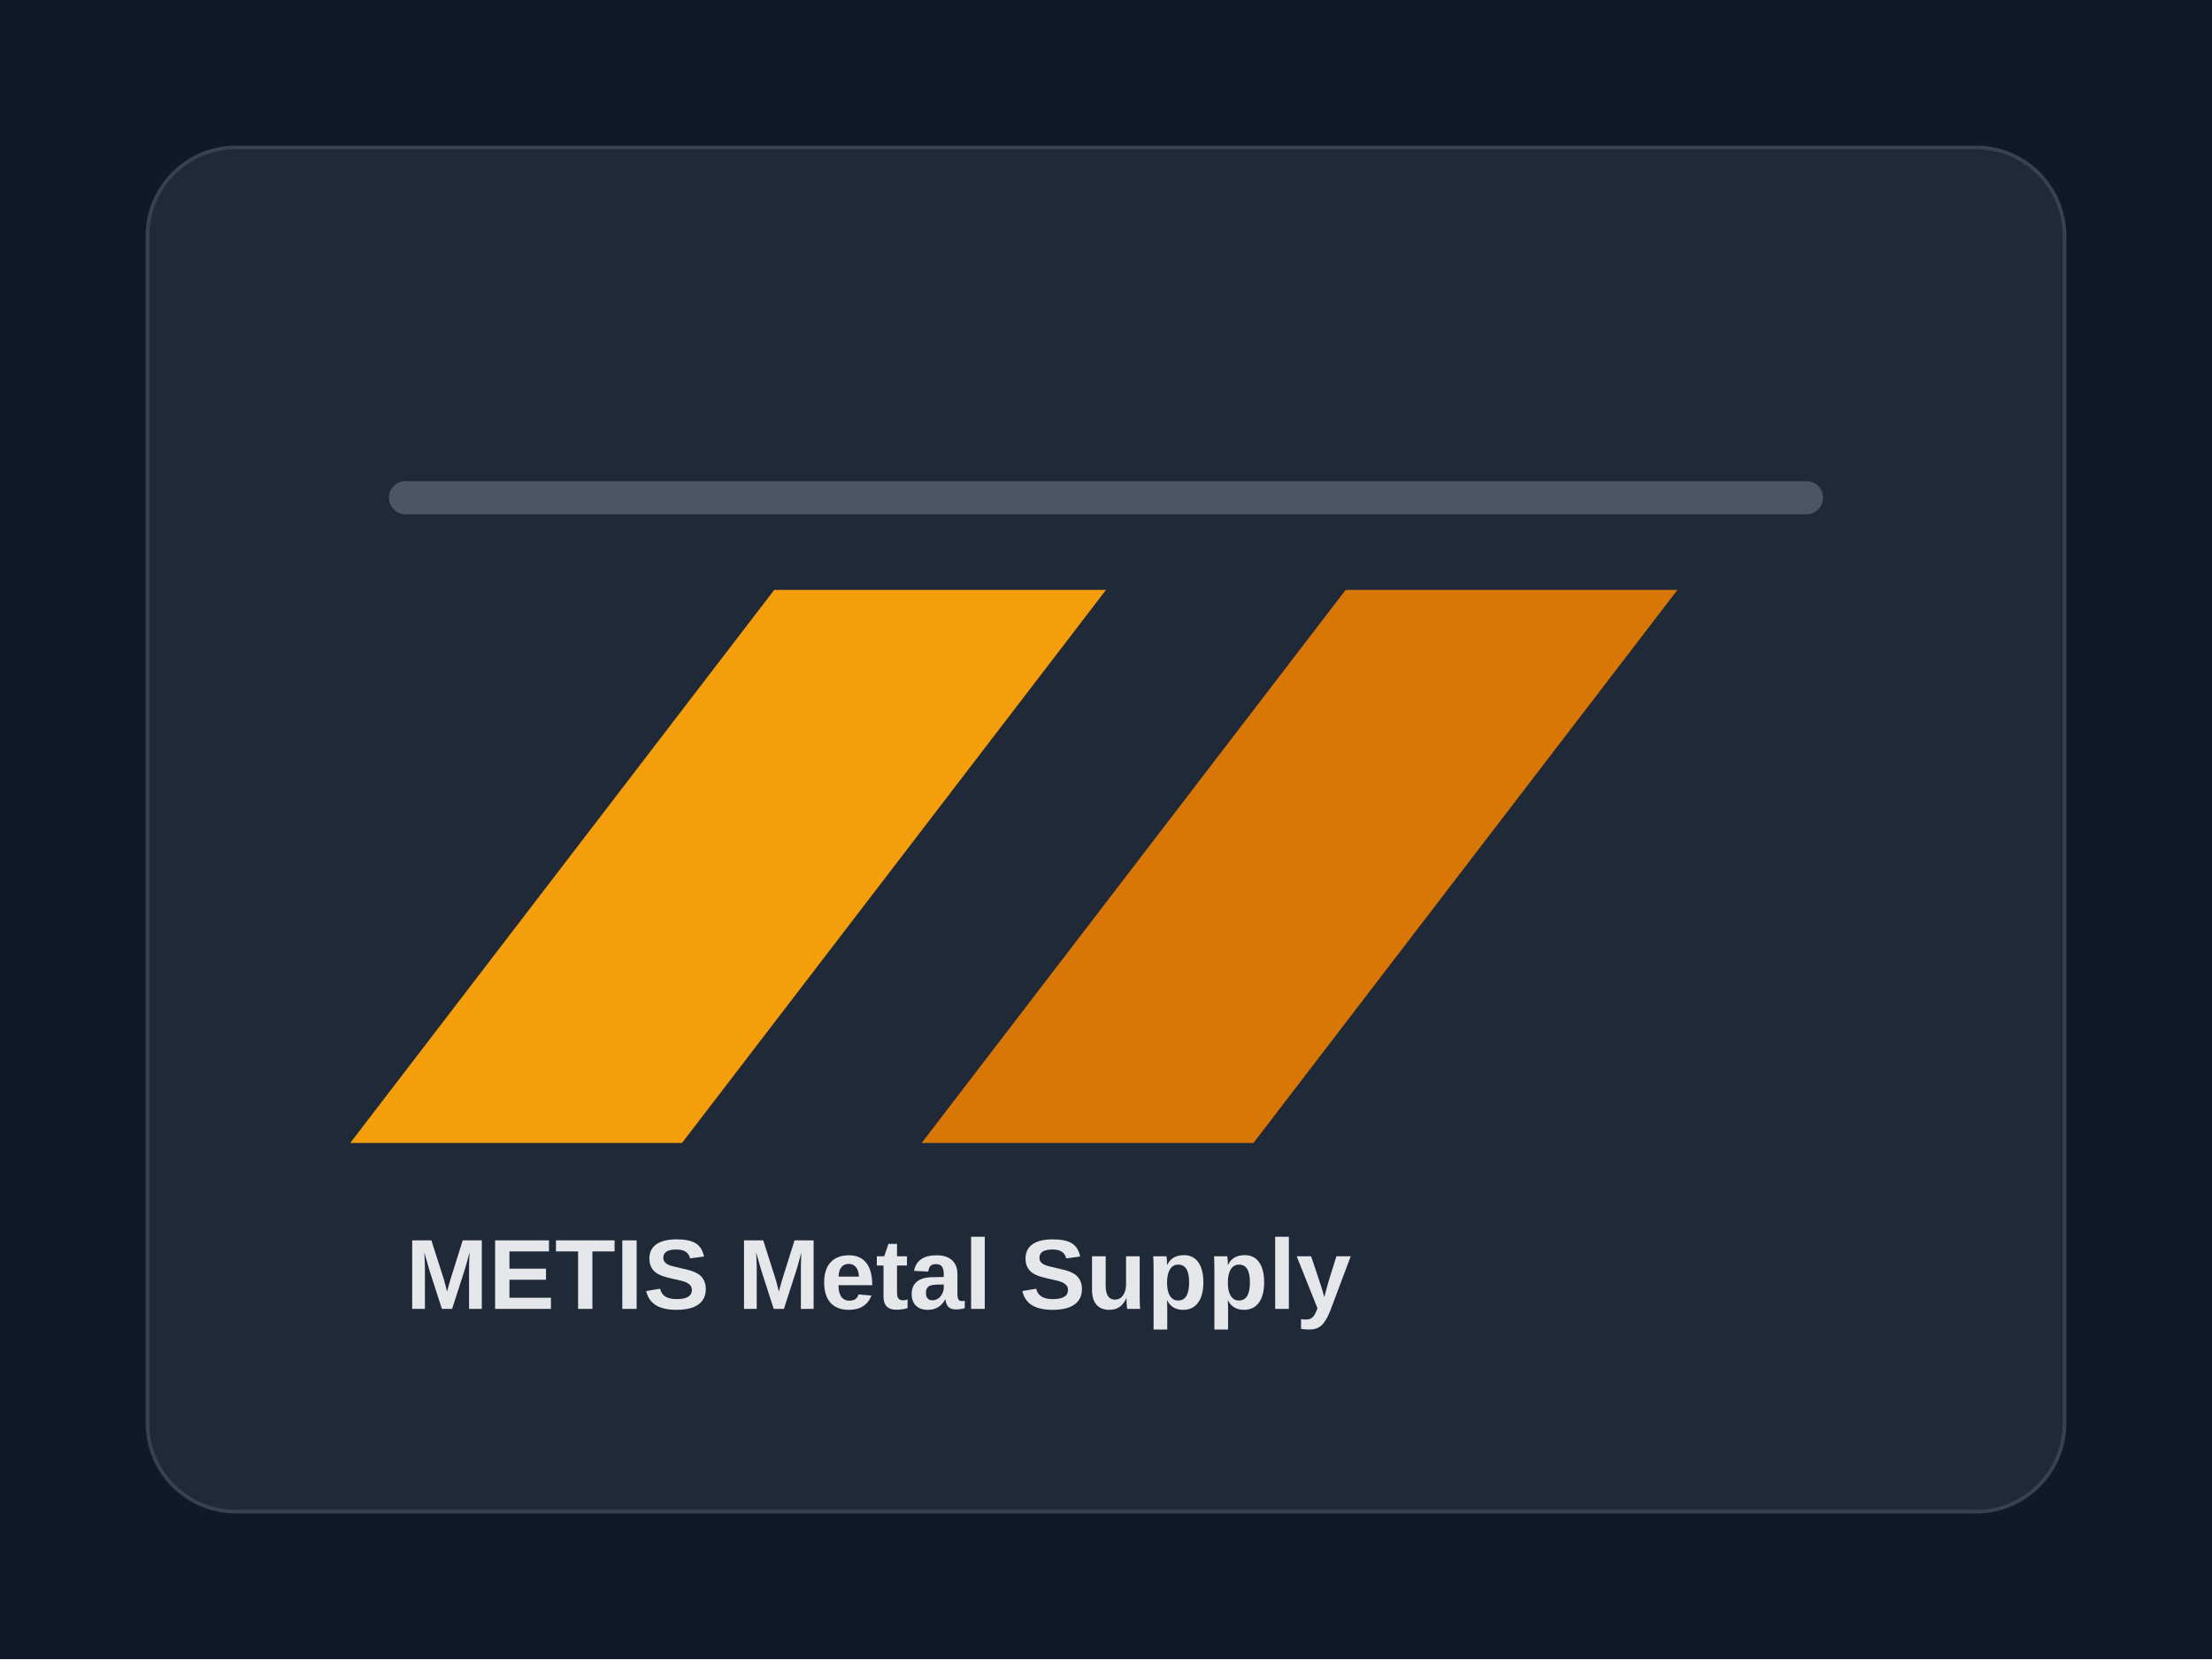
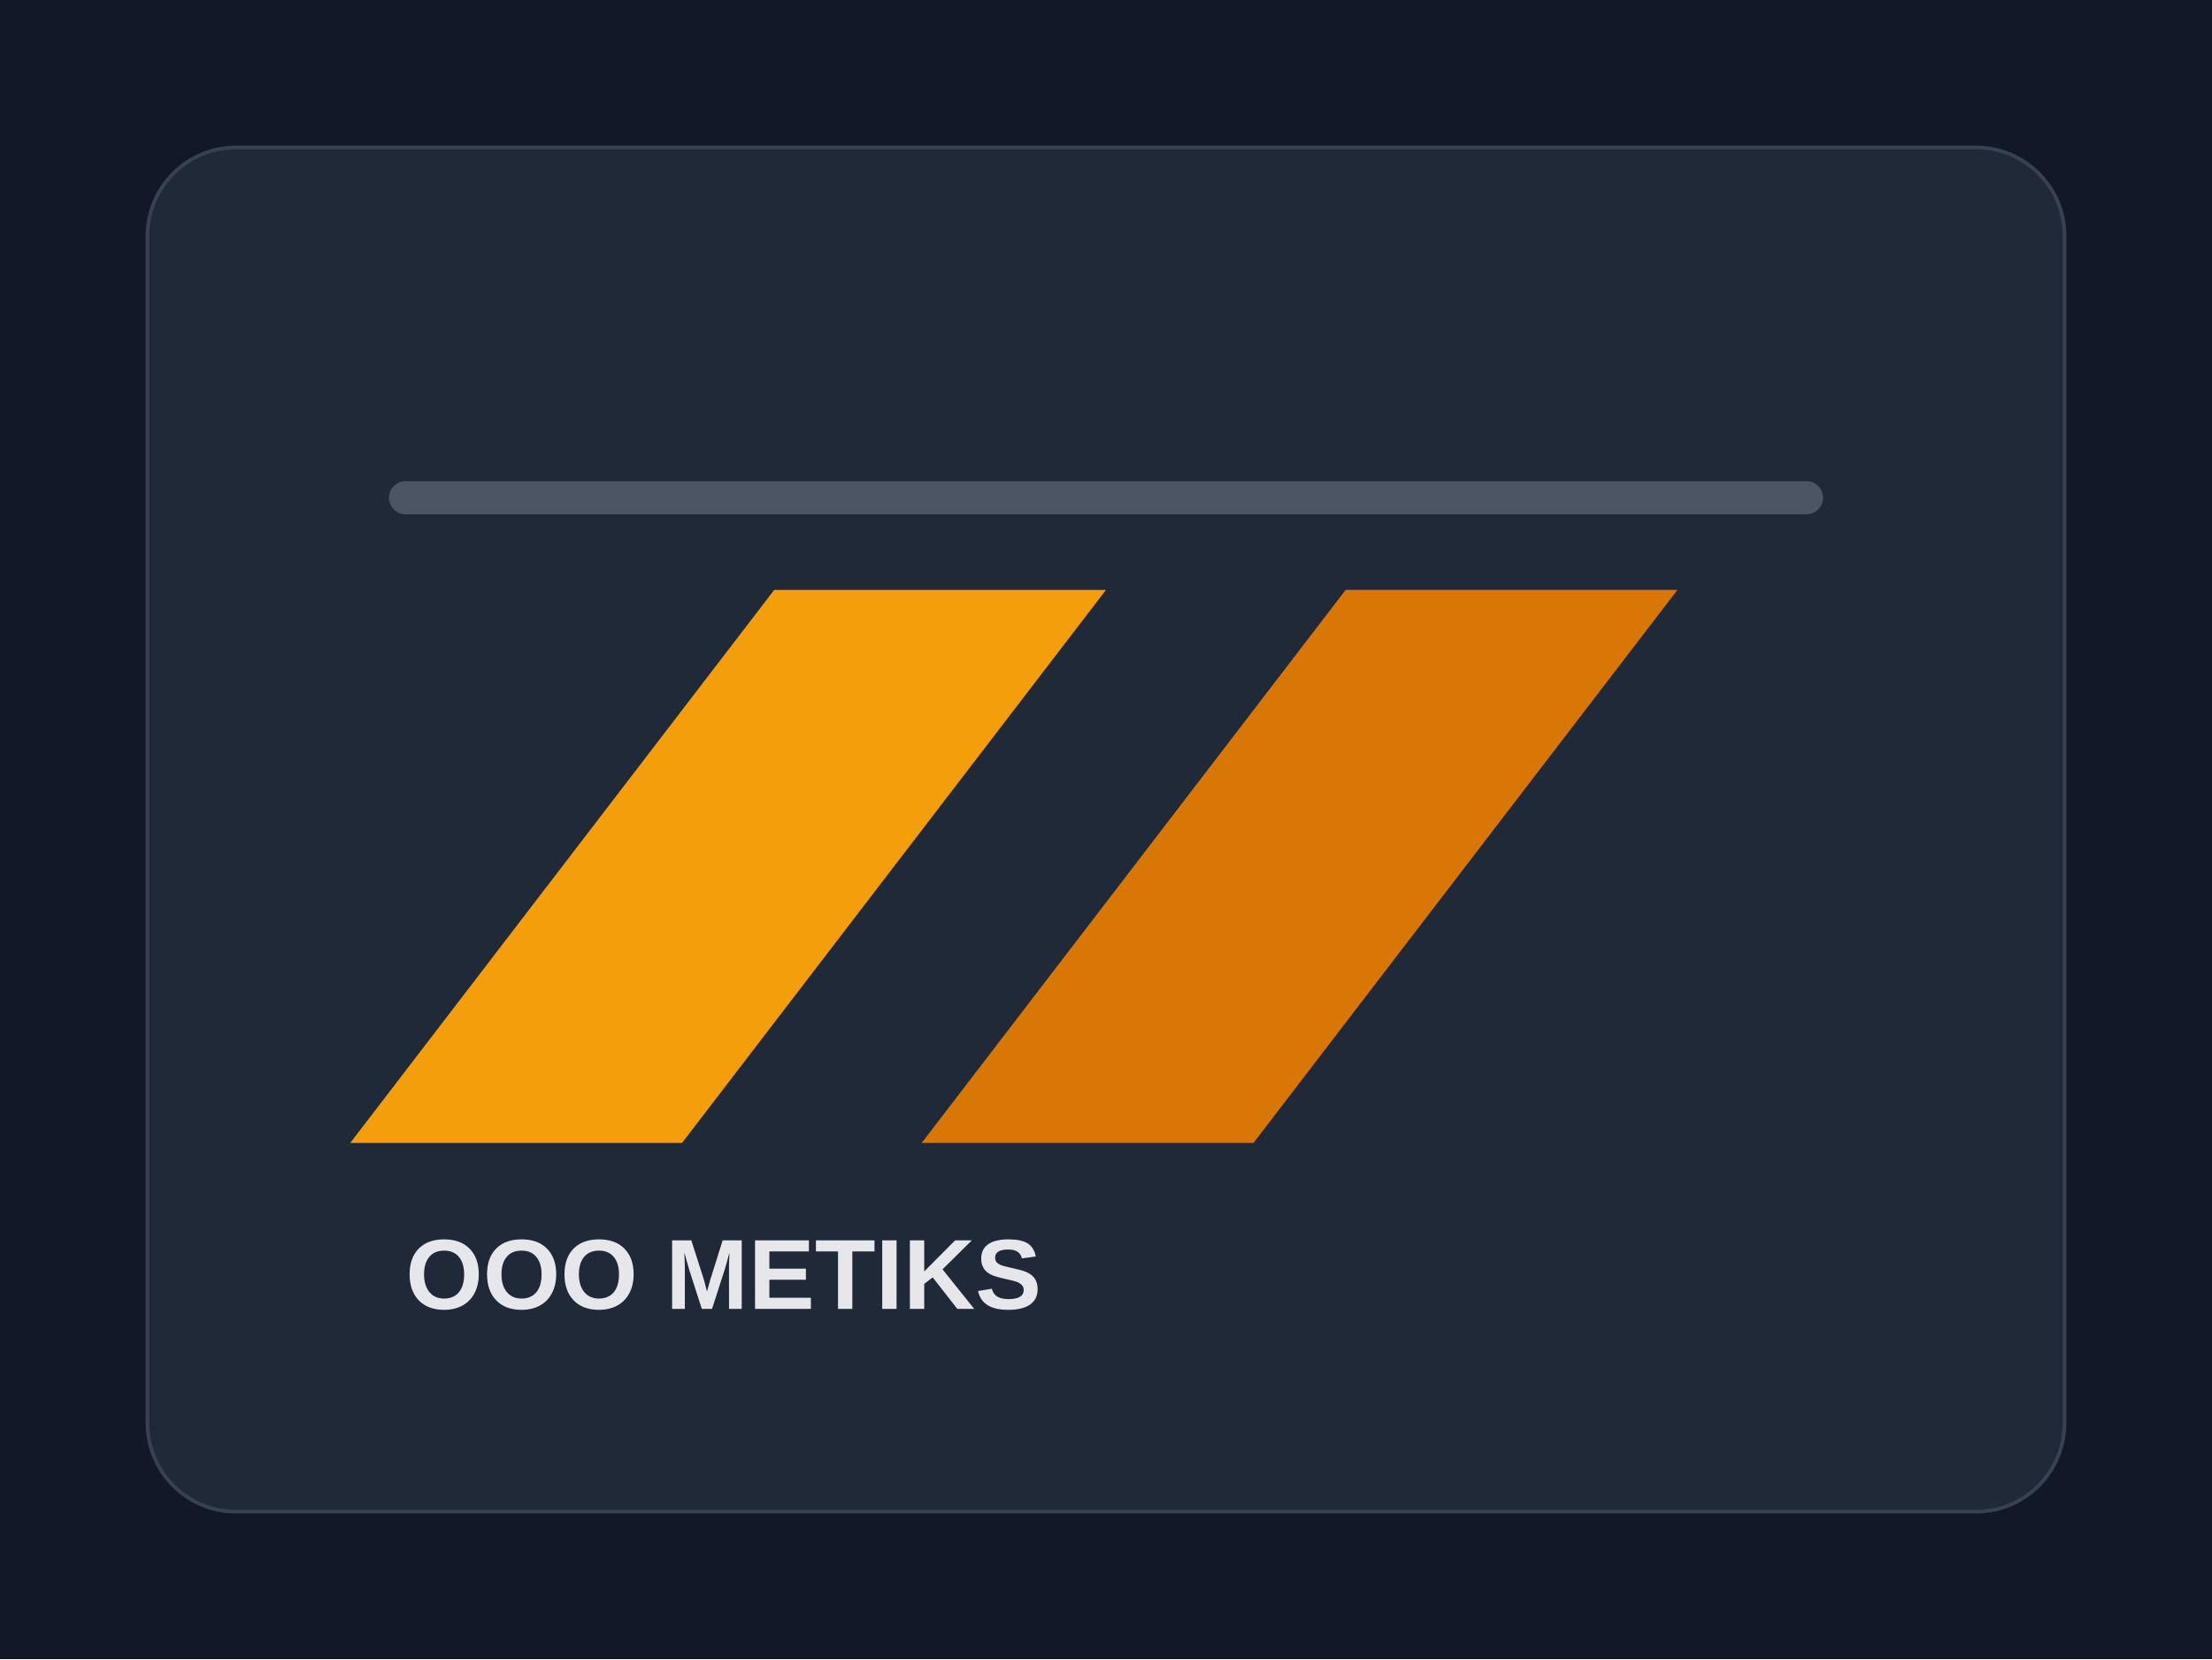
<svg xmlns="http://www.w3.org/2000/svg" width="1200" height="900" viewBox="0 0 1200 900" fill="none">
  <rect width="1200" height="900" fill="#111827" />
  <rect x="80" y="80" width="1040" height="740" rx="48" fill="#1F2937" stroke="#374151" stroke-width="2" />
  <path d="M190 620L420 320H600L370 620H190Z" fill="#F59E0B" />
  <path d="M500 620L730 320H910L680 620H500Z" fill="#D97706" />
  <path d="M220 270H980" stroke="#4B5563" stroke-width="18" stroke-linecap="round" />
-   <text x="220" y="710" fill="#E5E7EB" font-family="Arial, sans-serif" font-size="54" font-weight="700">METIS Metal Supply</text>
+   <text x="220" y="710" fill="#E5E7EB" font-family="Arial, sans-serif" font-size="54" font-weight="700">OOO METIKS</text>
</svg>
